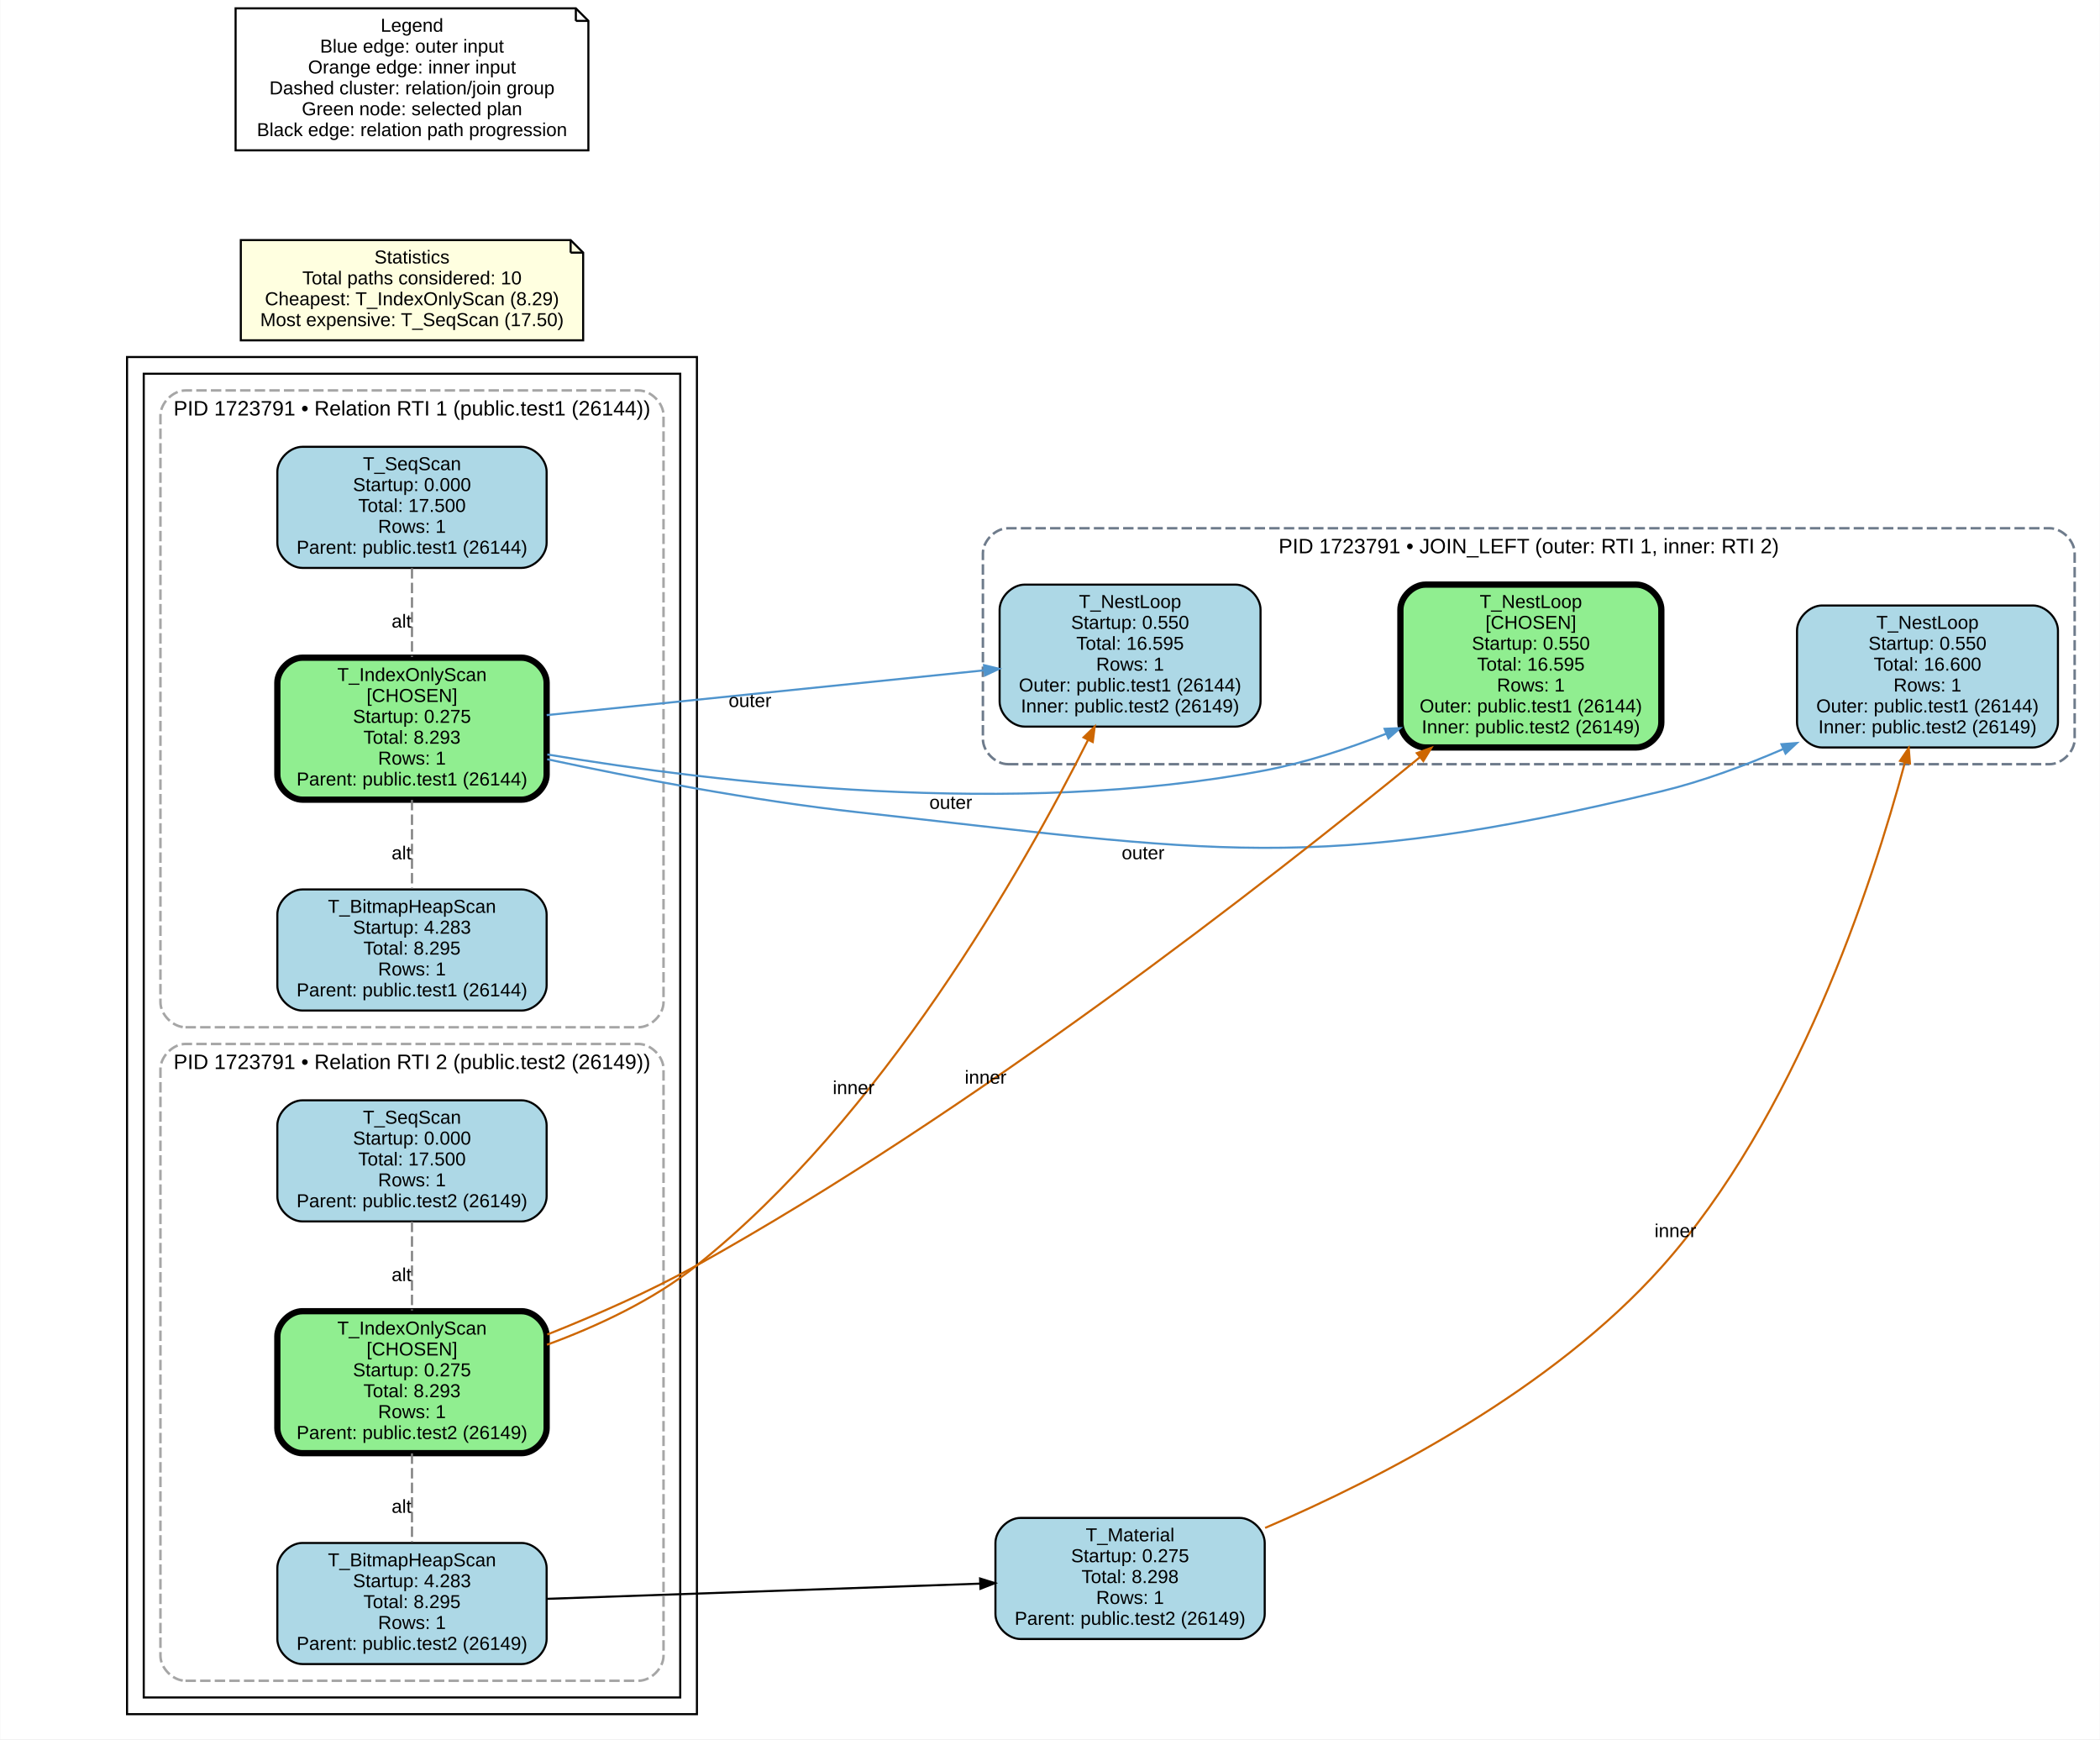
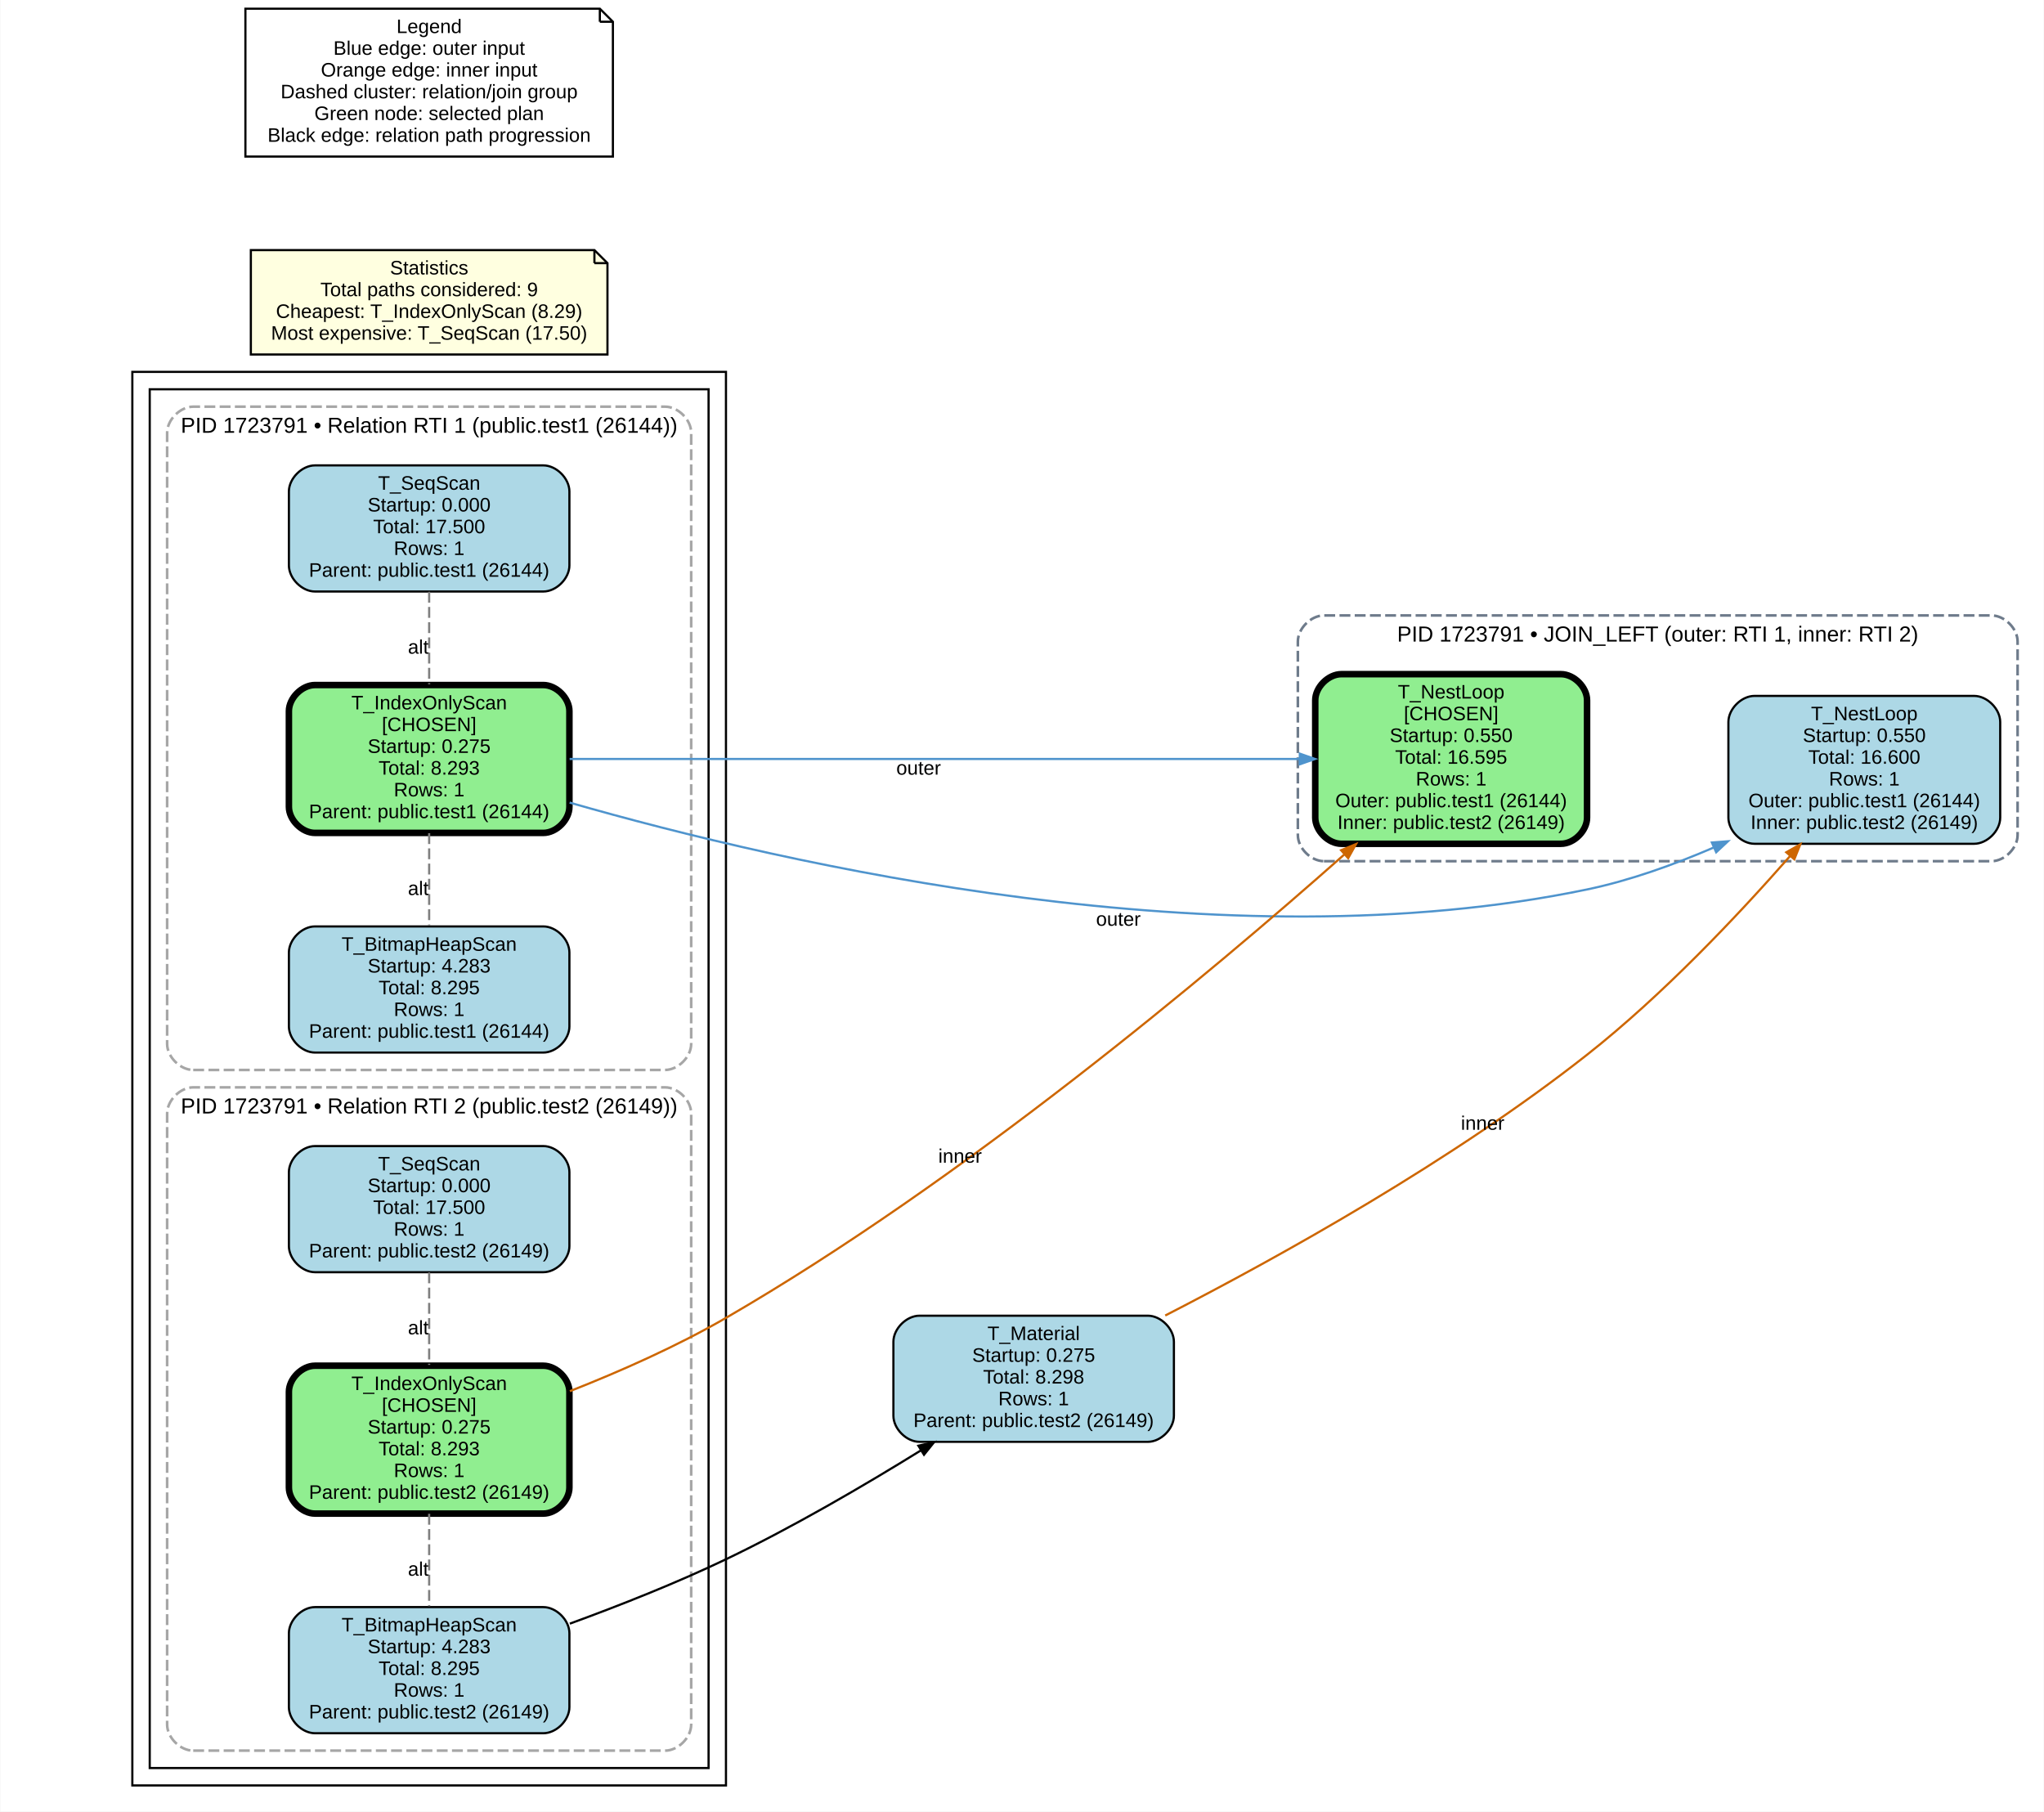
- <svg xmlns="http://www.w3.org/2000/svg" width="1006pt" height="833pt" viewBox="0.00 0.00 1005.72 833.00">
+ <svg xmlns="http://www.w3.org/2000/svg" width="940pt" height="833pt" viewBox="0.00 0.00 939.72 833.00">
  <g id="graph0" class="graph" transform="scale(1 1) rotate(0) translate(4 829)">
-     <polygon fill="white" stroke="transparent" points="-4,4 -4,-829 1001.72,-829 1001.72,4 -4,4" />
+     <polygon fill="white" stroke="transparent" points="-4,4 -4,-829 935.72,-829 935.72,4 -4,4" />
    <g id="clust1" class="cluster">
      <polygon fill="none" stroke="black" points="56.72,-8 56.72,-658 329.72,-658 329.72,-8 56.72,-8" />
    </g>
    <g id="clust2" class="cluster">
      <polygon fill="none" stroke="black" points="64.72,-16 64.72,-650 321.72,-650 321.72,-16 64.72,-16" />
    </g>
    <g id="clust3" class="cluster">
      <path fill="none" stroke="#a6a6a6" stroke-width="1.2" stroke-dasharray="5,2" d="M84.72,-337C84.72,-337 301.72,-337 301.72,-337 307.72,-337 313.72,-343 313.72,-349 313.72,-349 313.72,-630 313.72,-630 313.72,-636 307.72,-642 301.72,-642 301.72,-642 84.72,-642 84.72,-642 78.72,-642 72.72,-636 72.72,-630 72.72,-630 72.72,-349 72.72,-349 72.72,-343 78.72,-337 84.72,-337" />
      <text text-anchor="middle" x="193.22" y="-630" font-family="Arial" font-size="10.00">PID 1723791 • Relation RTI 1 (public.test1 (26144))</text>
    </g>
    <g id="clust4" class="cluster">
      <path fill="none" stroke="#a6a6a6" stroke-width="1.2" stroke-dasharray="5,2" d="M84.72,-24C84.72,-24 301.72,-24 301.72,-24 307.72,-24 313.72,-30 313.72,-36 313.72,-36 313.72,-317 313.72,-317 313.72,-323 307.72,-329 301.72,-329 301.72,-329 84.72,-329 84.72,-329 78.72,-329 72.72,-323 72.72,-317 72.72,-317 72.72,-36 72.72,-36 72.72,-30 78.72,-24 84.72,-24" />
      <text text-anchor="middle" x="193.22" y="-317" font-family="Arial" font-size="10.00">PID 1723791 • Relation RTI 2 (public.test2 (26149))</text>
    </g>
    <g id="clust5" class="cluster">
-       <path fill="none" stroke="#6e7b8b" stroke-width="1.2" stroke-dasharray="5,2" d="M478.72,-463C478.72,-463 977.72,-463 977.72,-463 983.72,-463 989.72,-469 989.72,-475 989.72,-475 989.72,-564 989.72,-564 989.72,-570 983.72,-576 977.72,-576 977.72,-576 478.72,-576 478.72,-576 472.72,-576 466.72,-570 466.72,-564 466.72,-564 466.72,-475 466.72,-475 466.72,-469 472.72,-463 478.72,-463" />
-       <text text-anchor="middle" x="728.22" y="-564" font-family="Arial" font-size="10.00">PID 1723791 • JOIN_LEFT (outer: RTI 1, inner: RTI 2)</text>
+       <path fill="none" stroke="#6e7b8b" stroke-width="1.2" stroke-dasharray="5,2" d="M604.72,-433C604.72,-433 911.72,-433 911.72,-433 917.72,-433 923.72,-439 923.72,-445 923.72,-445 923.72,-534 923.72,-534 923.72,-540 917.72,-546 911.72,-546 911.72,-546 604.72,-546 604.72,-546 598.72,-546 592.72,-540 592.72,-534 592.72,-534 592.72,-445 592.72,-445 592.72,-439 598.72,-433 604.72,-433" />
+       <text text-anchor="middle" x="758.22" y="-534" font-family="Arial" font-size="10.00">PID 1723791 • JOIN_LEFT (outer: RTI 1, inner: RTI 2)</text>
    </g>
    <g id="node1" class="node">
      <path fill="lightblue" stroke="black" d="M245.72,-615C245.72,-615 140.72,-615 140.72,-615 134.72,-615 128.72,-609 128.72,-603 128.72,-603 128.72,-569 128.72,-569 128.72,-563 134.72,-557 140.72,-557 140.72,-557 245.72,-557 245.72,-557 251.72,-557 257.72,-563 257.72,-569 257.72,-569 257.72,-603 257.72,-603 257.72,-609 251.72,-615 245.72,-615" />
      <text text-anchor="middle" x="193.22" y="-603.8" font-family="Arial" font-size="9.00">T_SeqScan</text>
      <text text-anchor="middle" x="193.22" y="-593.8" font-family="Arial" font-size="9.00">Startup: 0.000</text>
      <text text-anchor="middle" x="193.22" y="-583.8" font-family="Arial" font-size="9.00">Total: 17.500</text>
      <text text-anchor="middle" x="193.22" y="-573.8" font-family="Arial" font-size="9.00">Rows: 1</text>
      <text text-anchor="middle" x="193.22" y="-563.8" font-family="Arial" font-size="9.00">Parent: public.test1 (26144)</text>
    </g>
    <g id="node2" class="node">
      <path fill="lightgreen" stroke="black" stroke-width="3" d="M245.72,-514C245.72,-514 140.72,-514 140.72,-514 134.72,-514 128.72,-508 128.72,-502 128.72,-502 128.72,-458 128.72,-458 128.72,-452 134.72,-446 140.72,-446 140.72,-446 245.72,-446 245.72,-446 251.72,-446 257.72,-452 257.72,-458 257.72,-458 257.72,-502 257.72,-502 257.72,-508 251.72,-514 245.72,-514" />
      <text text-anchor="middle" x="193.22" y="-502.8" font-family="Arial" font-size="9.00">T_IndexOnlyScan</text>
      <text text-anchor="middle" x="193.22" y="-492.8" font-family="Arial" font-size="9.00">[CHOSEN]</text>
      <text text-anchor="middle" x="193.22" y="-482.8" font-family="Arial" font-size="9.00">Startup: 0.275</text>
      <text text-anchor="middle" x="193.22" y="-472.8" font-family="Arial" font-size="9.00">Total: 8.293</text>
      <text text-anchor="middle" x="193.22" y="-462.8" font-family="Arial" font-size="9.00">Rows: 1</text>
      <text text-anchor="middle" x="193.22" y="-452.8" font-family="Arial" font-size="9.00">Parent: public.test1 (26144)</text>
    </g>
    <g id="edge1" class="edge">
      <path fill="none" stroke="#7f7f7f" stroke-dasharray="5,2" d="M193.22,-556.9C193.22,-542.72 193.22,-528.54 193.22,-514.37" />
      <text text-anchor="middle" x="188.22" y="-528.43" font-family="Arial" font-size="9.00">alt</text>
    </g>
    <g id="node4" class="node">
      <path fill="lightblue" stroke="black" d="M245.72,-302C245.72,-302 140.72,-302 140.72,-302 134.72,-302 128.72,-296 128.72,-290 128.72,-290 128.72,-256 128.72,-256 128.72,-250 134.72,-244 140.72,-244 140.72,-244 245.72,-244 245.72,-244 251.72,-244 257.72,-250 257.72,-256 257.72,-256 257.72,-290 257.72,-290 257.72,-296 251.72,-302 245.72,-302" />
      <text text-anchor="middle" x="193.22" y="-290.8" font-family="Arial" font-size="9.00">T_SeqScan</text>
      <text text-anchor="middle" x="193.22" y="-280.8" font-family="Arial" font-size="9.00">Startup: 0.000</text>
      <text text-anchor="middle" x="193.22" y="-270.8" font-family="Arial" font-size="9.00">Total: 17.500</text>
      <text text-anchor="middle" x="193.22" y="-260.8" font-family="Arial" font-size="9.00">Rows: 1</text>
      <text text-anchor="middle" x="193.22" y="-250.8" font-family="Arial" font-size="9.00">Parent: public.test2 (26149)</text>
    </g>
    <g id="node3" class="node">
      <path fill="lightblue" stroke="black" d="M245.72,-403C245.72,-403 140.72,-403 140.72,-403 134.72,-403 128.72,-397 128.72,-391 128.72,-391 128.72,-357 128.72,-357 128.72,-351 134.72,-345 140.72,-345 140.72,-345 245.72,-345 245.72,-345 251.72,-345 257.72,-351 257.72,-357 257.72,-357 257.72,-391 257.72,-391 257.72,-397 251.72,-403 245.72,-403" />
      <text text-anchor="middle" x="193.22" y="-391.8" font-family="Arial" font-size="9.00">T_BitmapHeapScan</text>
      <text text-anchor="middle" x="193.22" y="-381.8" font-family="Arial" font-size="9.00">Startup: 4.283</text>
      <text text-anchor="middle" x="193.22" y="-371.8" font-family="Arial" font-size="9.00">Total: 8.295</text>
      <text text-anchor="middle" x="193.22" y="-361.8" font-family="Arial" font-size="9.00">Rows: 1</text>
      <text text-anchor="middle" x="193.22" y="-351.8" font-family="Arial" font-size="9.00">Parent: public.test1 (26144)</text>
    </g>
    <g id="edge2" class="edge">
      <path fill="none" stroke="#7f7f7f" stroke-dasharray="5,2" d="M193.22,-445.89C193.22,-431.73 193.22,-417.56 193.22,-403.4" />
      <text text-anchor="middle" x="188.22" y="-417.44" font-family="Arial" font-size="9.00">alt</text>
    </g>
    <g id="node5" class="node">
      <path fill="lightgreen" stroke="black" stroke-width="3" d="M245.72,-201C245.72,-201 140.72,-201 140.72,-201 134.72,-201 128.72,-195 128.72,-189 128.72,-189 128.72,-145 128.72,-145 128.72,-139 134.72,-133 140.72,-133 140.72,-133 245.72,-133 245.72,-133 251.72,-133 257.72,-139 257.72,-145 257.72,-145 257.72,-189 257.72,-189 257.72,-195 251.72,-201 245.72,-201" />
      <text text-anchor="middle" x="193.22" y="-189.8" font-family="Arial" font-size="9.00">T_IndexOnlyScan</text>
      <text text-anchor="middle" x="193.22" y="-179.8" font-family="Arial" font-size="9.00">[CHOSEN]</text>
      <text text-anchor="middle" x="193.22" y="-169.8" font-family="Arial" font-size="9.00">Startup: 0.275</text>
      <text text-anchor="middle" x="193.22" y="-159.8" font-family="Arial" font-size="9.00">Total: 8.293</text>
      <text text-anchor="middle" x="193.22" y="-149.8" font-family="Arial" font-size="9.00">Rows: 1</text>
      <text text-anchor="middle" x="193.22" y="-139.8" font-family="Arial" font-size="9.00">Parent: public.test2 (26149)</text>
    </g>
    <g id="node7" class="node">
-       <path fill="lightblue" stroke="black" d="M587.72,-549C587.72,-549 486.72,-549 486.72,-549 480.72,-549 474.72,-543 474.72,-537 474.72,-537 474.72,-493 474.72,-493 474.72,-487 480.72,-481 486.72,-481 486.72,-481 587.72,-481 587.72,-481 593.72,-481 599.72,-487 599.72,-493 599.72,-493 599.72,-537 599.72,-537 599.72,-543 593.72,-549 587.72,-549" />
-       <text text-anchor="middle" x="537.22" y="-537.8" font-family="Arial" font-size="9.00">T_NestLoop</text>
-       <text text-anchor="middle" x="537.22" y="-527.8" font-family="Arial" font-size="9.00">Startup: 0.550</text>
-       <text text-anchor="middle" x="537.22" y="-517.8" font-family="Arial" font-size="9.00">Total: 16.595</text>
-       <text text-anchor="middle" x="537.22" y="-507.8" font-family="Arial" font-size="9.00">Rows: 1</text>
-       <text text-anchor="middle" x="537.22" y="-497.8" font-family="Arial" font-size="9.00">Outer: public.test1 (26144)</text>
-       <text text-anchor="middle" x="537.22" y="-487.8" font-family="Arial" font-size="9.00">Inner: public.test2 (26149)</text>
+       <path fill="lightgreen" stroke="black" stroke-width="3" d="M713.72,-519C713.72,-519 612.72,-519 612.72,-519 606.72,-519 600.72,-513 600.72,-507 600.72,-507 600.72,-453 600.72,-453 600.72,-447 606.72,-441 612.72,-441 612.72,-441 713.72,-441 713.72,-441 719.72,-441 725.72,-447 725.72,-453 725.72,-453 725.72,-507 725.72,-507 725.72,-513 719.72,-519 713.72,-519" />
+       <text text-anchor="middle" x="663.22" y="-507.8" font-family="Arial" font-size="9.00">T_NestLoop</text>
+       <text text-anchor="middle" x="663.22" y="-497.8" font-family="Arial" font-size="9.00">[CHOSEN]</text>
+       <text text-anchor="middle" x="663.22" y="-487.8" font-family="Arial" font-size="9.00">Startup: 0.550</text>
+       <text text-anchor="middle" x="663.22" y="-477.8" font-family="Arial" font-size="9.00">Total: 16.595</text>
+       <text text-anchor="middle" x="663.22" y="-467.8" font-family="Arial" font-size="9.00">Rows: 1</text>
+       <text text-anchor="middle" x="663.22" y="-457.8" font-family="Arial" font-size="9.00">Outer: public.test1 (26144)</text>
+       <text text-anchor="middle" x="663.22" y="-447.8" font-family="Arial" font-size="9.00">Inner: public.test2 (26149)</text>
    </g>
    <g id="edge6" class="edge">
-       <path fill="none" stroke="#4f94cd" d="M257.75,-486.5C317.24,-492.59 405.92,-501.67 467.15,-507.93" />
-       <polygon fill="#4f94cd" stroke="#4f94cd" points="467.26,-510.41 474.48,-508.68 467.76,-505.53 467.26,-510.41" />
-       <text text-anchor="middle" x="355.16" y="-490.4" font-family="Arial" font-size="9.00">outer</text>
+       <path fill="none" stroke="#4f94cd" d="M257.82,-480C345.55,-480 503.04,-480 593.43,-480" />
+       <polygon fill="#4f94cd" stroke="#4f94cd" points="593.62,-482.45 600.62,-480 593.62,-477.55 593.62,-482.45" />
+       <text text-anchor="middle" x="418.32" y="-472.8" font-family="Arial" font-size="9.00">outer</text>
    </g>
    <g id="node8" class="node">
-       <path fill="lightblue" stroke="black" d="M969.72,-539C969.72,-539 868.72,-539 868.72,-539 862.72,-539 856.72,-533 856.72,-527 856.72,-527 856.72,-483 856.72,-483 856.72,-477 862.72,-471 868.72,-471 868.72,-471 969.72,-471 969.72,-471 975.72,-471 981.72,-477 981.72,-483 981.72,-483 981.72,-527 981.72,-527 981.72,-533 975.72,-539 969.72,-539" />
-       <text text-anchor="middle" x="919.22" y="-527.8" font-family="Arial" font-size="9.00">T_NestLoop</text>
-       <text text-anchor="middle" x="919.22" y="-517.8" font-family="Arial" font-size="9.00">Startup: 0.550</text>
-       <text text-anchor="middle" x="919.22" y="-507.8" font-family="Arial" font-size="9.00">Total: 16.600</text>
-       <text text-anchor="middle" x="919.22" y="-497.8" font-family="Arial" font-size="9.00">Rows: 1</text>
-       <text text-anchor="middle" x="919.22" y="-487.8" font-family="Arial" font-size="9.00">Outer: public.test1 (26144)</text>
-       <text text-anchor="middle" x="919.22" y="-477.8" font-family="Arial" font-size="9.00">Inner: public.test2 (26149)</text>
+       <path fill="lightblue" stroke="black" d="M903.72,-509C903.72,-509 802.72,-509 802.72,-509 796.72,-509 790.72,-503 790.72,-497 790.72,-497 790.72,-453 790.72,-453 790.72,-447 796.72,-441 802.72,-441 802.72,-441 903.72,-441 903.72,-441 909.72,-441 915.72,-447 915.72,-453 915.72,-453 915.72,-497 915.72,-497 915.72,-503 909.72,-509 903.72,-509" />
+       <text text-anchor="middle" x="853.22" y="-497.8" font-family="Arial" font-size="9.00">T_NestLoop</text>
+       <text text-anchor="middle" x="853.22" y="-487.8" font-family="Arial" font-size="9.00">Startup: 0.550</text>
+       <text text-anchor="middle" x="853.22" y="-477.8" font-family="Arial" font-size="9.00">Total: 16.600</text>
+       <text text-anchor="middle" x="853.22" y="-467.8" font-family="Arial" font-size="9.00">Rows: 1</text>
+       <text text-anchor="middle" x="853.22" y="-457.8" font-family="Arial" font-size="9.00">Outer: public.test1 (26144)</text>
+       <text text-anchor="middle" x="853.22" y="-447.8" font-family="Arial" font-size="9.00">Inner: public.test2 (26149)</text>
    </g>
    <g id="edge8" class="edge">
-       <path fill="none" stroke="#4f94cd" d="M258,-465.36C300.01,-456.37 356.35,-445.55 406.72,-440 576.86,-421.26 625.32,-409.88 791.72,-450 811.21,-454.7 831.48,-462.21 849.94,-470.18" />
-       <polygon fill="#4f94cd" stroke="#4f94cd" points="849.26,-472.56 856.65,-473.14 851.23,-468.08 849.26,-472.56" />
-       <text text-anchor="middle" x="543.46" y="-417.47" font-family="Arial" font-size="9.00">outer</text>
-     </g>
-     <g id="node10" class="node">
-       <path fill="lightgreen" stroke="black" stroke-width="3" d="M779.72,-549C779.72,-549 678.72,-549 678.72,-549 672.72,-549 666.72,-543 666.72,-537 666.72,-537 666.72,-483 666.72,-483 666.72,-477 672.72,-471 678.72,-471 678.72,-471 779.72,-471 779.72,-471 785.72,-471 791.72,-477 791.72,-483 791.72,-483 791.72,-537 791.72,-537 791.72,-543 785.72,-549 779.72,-549" />
-       <text text-anchor="middle" x="729.22" y="-537.8" font-family="Arial" font-size="9.00">T_NestLoop</text>
-       <text text-anchor="middle" x="729.22" y="-527.8" font-family="Arial" font-size="9.00">[CHOSEN]</text>
-       <text text-anchor="middle" x="729.22" y="-517.8" font-family="Arial" font-size="9.00">Startup: 0.550</text>
-       <text text-anchor="middle" x="729.22" y="-507.8" font-family="Arial" font-size="9.00">Total: 16.595</text>
-       <text text-anchor="middle" x="729.22" y="-497.8" font-family="Arial" font-size="9.00">Rows: 1</text>
-       <text text-anchor="middle" x="729.22" y="-487.8" font-family="Arial" font-size="9.00">Outer: public.test1 (26144)</text>
-       <text text-anchor="middle" x="729.22" y="-477.8" font-family="Arial" font-size="9.00">Inner: public.test2 (26149)</text>
-     </g>
-     <g id="edge10" class="edge">
-       <path fill="none" stroke="#4f94cd" d="M258.04,-467.65C338.81,-454.12 481.87,-437.17 601.72,-460 621.14,-463.7 641.39,-470.33 659.85,-477.57" />
-       <polygon fill="#4f94cd" stroke="#4f94cd" points="659.15,-479.93 666.56,-480.26 660.97,-475.38 659.15,-479.93" />
-       <text text-anchor="middle" x="451.34" y="-441.62" font-family="Arial" font-size="9.00">outer</text>
+       <path fill="none" stroke="#4f94cd" d="M257.82,-459.94C358.14,-431.17 558.89,-385.3 725.72,-420 745.25,-424.06 765.45,-431.3 783.83,-439.22" />
+       <polygon fill="#4f94cd" stroke="#4f94cd" points="783.12,-441.58 790.52,-442.16 785.1,-437.1 783.12,-441.58" />
+       <text text-anchor="middle" x="510.18" y="-403.32" font-family="Arial" font-size="9.00">outer</text>
    </g>
    <g id="node6" class="node">
      <path fill="lightblue" stroke="black" d="M245.72,-90C245.72,-90 140.72,-90 140.72,-90 134.72,-90 128.72,-84 128.72,-78 128.72,-78 128.72,-44 128.72,-44 128.72,-38 134.72,-32 140.72,-32 140.72,-32 245.72,-32 245.72,-32 251.72,-32 257.72,-38 257.72,-44 257.72,-44 257.72,-78 257.72,-78 257.72,-84 251.72,-90 245.72,-90" />
      <text text-anchor="middle" x="193.22" y="-78.8" font-family="Arial" font-size="9.00">T_BitmapHeapScan</text>
      <text text-anchor="middle" x="193.22" y="-68.8" font-family="Arial" font-size="9.00">Startup: 4.283</text>
      <text text-anchor="middle" x="193.22" y="-58.8" font-family="Arial" font-size="9.00">Total: 8.295</text>
      <text text-anchor="middle" x="193.22" y="-48.8" font-family="Arial" font-size="9.00">Rows: 1</text>
      <text text-anchor="middle" x="193.22" y="-38.8" font-family="Arial" font-size="9.00">Parent: public.test2 (26149)</text>
    </g>
    <g id="edge3" class="edge">
      <path fill="none" stroke="#7f7f7f" stroke-dasharray="5,2" d="M193.22,-243.9C193.22,-229.72 193.22,-215.54 193.22,-201.37" />
      <text text-anchor="middle" x="188.22" y="-215.43" font-family="Arial" font-size="9.00">alt</text>
    </g>
    <g id="edge4" class="edge">
      <path fill="none" stroke="#7f7f7f" stroke-dasharray="5,2" d="M193.22,-132.89C193.22,-118.73 193.22,-104.56 193.22,-90.4" />
      <text text-anchor="middle" x="188.22" y="-104.44" font-family="Arial" font-size="9.00">alt</text>
    </g>
    <g id="edge7" class="edge">
-       <path fill="none" stroke="#cd6600" d="M257.89,-184.94C282.03,-193.79 308.73,-206.25 329.72,-223 418.45,-293.82 485.77,-412.42 517,-474.44" />
-       <polygon fill="#cd6600" stroke="#cd6600" points="514.95,-475.82 520.27,-480.98 519.34,-473.63 514.95,-475.82" />
-       <text text-anchor="middle" x="404.78" y="-305.01" font-family="Arial" font-size="9.00">inner</text>
-     </g>
-     <g id="edge11" class="edge">
-       <path fill="none" stroke="#cd6600" d="M258.04,-189.84C281.17,-199.03 307.15,-210.43 329.72,-223 461.85,-296.57 602.2,-405.97 675.94,-466.23" />
-       <polygon fill="#cd6600" stroke="#cd6600" points="674.59,-468.3 681.56,-470.84 677.7,-464.51 674.59,-468.3" />
-       <text text-anchor="middle" x="468.01" y="-309.98" font-family="Arial" font-size="9.00">inner</text>
+       <path fill="none" stroke="#cd6600" d="M257.94,-189.29C281.18,-198.45 307.25,-209.99 329.72,-223 438.65,-286.09 551.79,-380.88 613.98,-435.98" />
+       <polygon fill="#cd6600" stroke="#cd6600" points="612.61,-438.04 619.47,-440.86 615.86,-434.38 612.61,-438.04" />
+       <text text-anchor="middle" x="437.38" y="-294.36" font-family="Arial" font-size="9.00">inner</text>
    </g>
    <g id="node9" class="node">
-       <path fill="lightblue" stroke="black" d="M589.72,-102C589.72,-102 484.72,-102 484.72,-102 478.72,-102 472.72,-96 472.72,-90 472.72,-90 472.72,-56 472.72,-56 472.72,-50 478.72,-44 484.72,-44 484.72,-44 589.72,-44 589.72,-44 595.72,-44 601.72,-50 601.72,-56 601.72,-56 601.72,-90 601.72,-90 601.72,-96 595.72,-102 589.72,-102" />
-       <text text-anchor="middle" x="537.22" y="-90.8" font-family="Arial" font-size="9.00">T_Material</text>
-       <text text-anchor="middle" x="537.22" y="-80.8" font-family="Arial" font-size="9.00">Startup: 0.275</text>
-       <text text-anchor="middle" x="537.22" y="-70.8" font-family="Arial" font-size="9.00">Total: 8.298</text>
-       <text text-anchor="middle" x="537.22" y="-60.8" font-family="Arial" font-size="9.00">Rows: 1</text>
-       <text text-anchor="middle" x="537.22" y="-50.8" font-family="Arial" font-size="9.00">Parent: public.test2 (26149)</text>
+       <path fill="lightblue" stroke="black" d="M523.72,-224C523.72,-224 418.72,-224 418.72,-224 412.72,-224 406.72,-218 406.72,-212 406.72,-212 406.72,-178 406.72,-178 406.72,-172 412.72,-166 418.72,-166 418.72,-166 523.72,-166 523.72,-166 529.72,-166 535.72,-172 535.72,-178 535.72,-178 535.72,-212 535.72,-212 535.72,-218 529.72,-224 523.72,-224" />
+       <text text-anchor="middle" x="471.22" y="-212.8" font-family="Arial" font-size="9.00">T_Material</text>
+       <text text-anchor="middle" x="471.22" y="-202.8" font-family="Arial" font-size="9.00">Startup: 0.275</text>
+       <text text-anchor="middle" x="471.22" y="-192.8" font-family="Arial" font-size="9.00">Total: 8.298</text>
+       <text text-anchor="middle" x="471.22" y="-182.8" font-family="Arial" font-size="9.00">Rows: 1</text>
+       <text text-anchor="middle" x="471.22" y="-172.8" font-family="Arial" font-size="9.00">Parent: public.test2 (26149)</text>
    </g>
    <g id="edge5" class="edge">
-       <path fill="none" stroke="black" d="M257.75,-63.23C316.59,-65.29 403.99,-68.36 465.13,-70.51" />
-       <polygon fill="black" stroke="black" points="465.37,-72.97 472.46,-70.76 465.55,-68.07 465.37,-72.97" />
+       <path fill="none" stroke="black" d="M257.91,-82.39C280.91,-90.78 306.83,-101.03 329.72,-112 360.35,-126.68 393.11,-145.81 419.28,-162.01" />
+       <polygon fill="black" stroke="black" points="418.2,-164.22 425.44,-165.84 420.79,-160.06 418.2,-164.22" />
    </g>
    <g id="edge9" class="edge">
-       <path fill="none" stroke="#cd6600" d="M601.92,-97.21C658.21,-121.39 739.3,-163.41 791.72,-222 856.2,-294.07 892.49,-404.4 908.39,-463.77" />
-       <polygon fill="#cd6600" stroke="#cd6600" points="906.08,-464.61 910.23,-470.75 910.82,-463.36 906.08,-464.61" />
-       <text text-anchor="middle" x="798.47" y="-236.47" font-family="Arial" font-size="9.00">inner</text>
+       <path fill="none" stroke="#cd6600" d="M531.73,-224.08C585.03,-251.46 664.06,-295.44 725.72,-344 760.42,-371.33 794.91,-407.83 819.1,-435.37" />
+       <polygon fill="#cd6600" stroke="#cd6600" points="817.34,-437.09 823.79,-440.75 821.04,-433.87 817.34,-437.09" />
+       <text text-anchor="middle" x="677.71" y="-309.5" font-family="Arial" font-size="9.00">inner</text>
    </g>
-     <g id="node11" class="node">
+     <g id="node10" class="node">
      <polygon fill="lightyellow" stroke="black" points="269.22,-714 111.22,-714 111.22,-666 275.22,-666 275.22,-708 269.22,-714" />
      <polyline fill="none" stroke="black" points="269.22,-714 269.22,-708 " />
      <polyline fill="none" stroke="black" points="275.22,-708 269.22,-708 " />
      <text text-anchor="middle" x="193.22" y="-702.8" font-family="Arial" font-size="9.00">Statistics</text>
-       <text text-anchor="middle" x="193.22" y="-692.8" font-family="Arial" font-size="9.00">Total paths considered: 10</text>
+       <text text-anchor="middle" x="193.22" y="-692.8" font-family="Arial" font-size="9.00">Total paths considered: 9</text>
      <text text-anchor="middle" x="193.22" y="-682.8" font-family="Arial" font-size="9.00">Cheapest: T_IndexOnlyScan (8.29)</text>
      <text text-anchor="middle" x="193.22" y="-672.8" font-family="Arial" font-size="9.00">Most expensive: T_SeqScan (17.50)</text>
    </g>
-     <g id="node12" class="node">
+     <g id="node11" class="node">
      <polygon fill="white" stroke="black" points="271.72,-825 108.72,-825 108.72,-757 277.72,-757 277.72,-819 271.72,-825" />
      <polyline fill="none" stroke="black" points="271.72,-825 271.72,-819 " />
      <polyline fill="none" stroke="black" points="277.72,-819 271.72,-819 " />
      <text text-anchor="middle" x="193.22" y="-813.8" font-family="Arial" font-size="9.00">Legend</text>
      <text text-anchor="middle" x="193.22" y="-803.8" font-family="Arial" font-size="9.00">Blue edge: outer input</text>
      <text text-anchor="middle" x="193.22" y="-793.8" font-family="Arial" font-size="9.00">Orange edge: inner input</text>
      <text text-anchor="middle" x="193.22" y="-783.8" font-family="Arial" font-size="9.00">Dashed cluster: relation/join group</text>
      <text text-anchor="middle" x="193.22" y="-773.8" font-family="Arial" font-size="9.00">Green node: selected plan</text>
      <text text-anchor="middle" x="193.22" y="-763.8" font-family="Arial" font-size="9.00">Black edge: relation path progression</text>
    </g>
  </g>
</svg>
